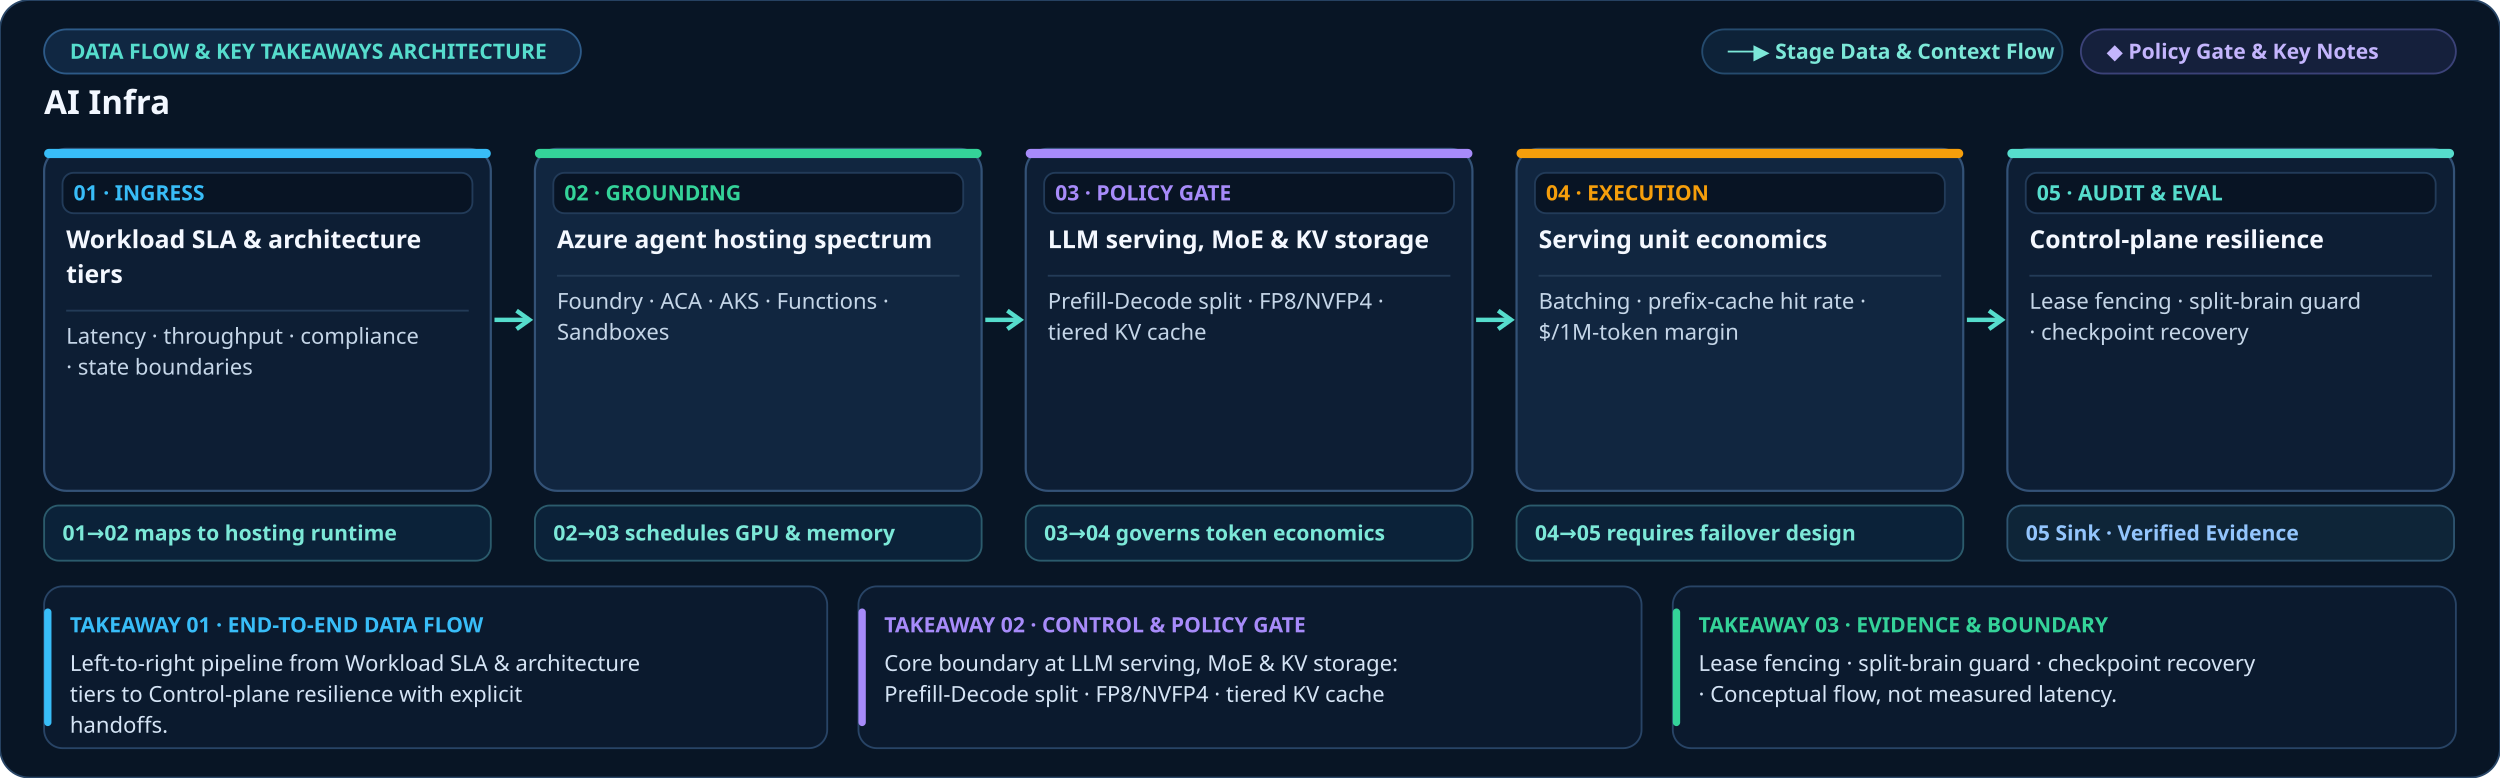
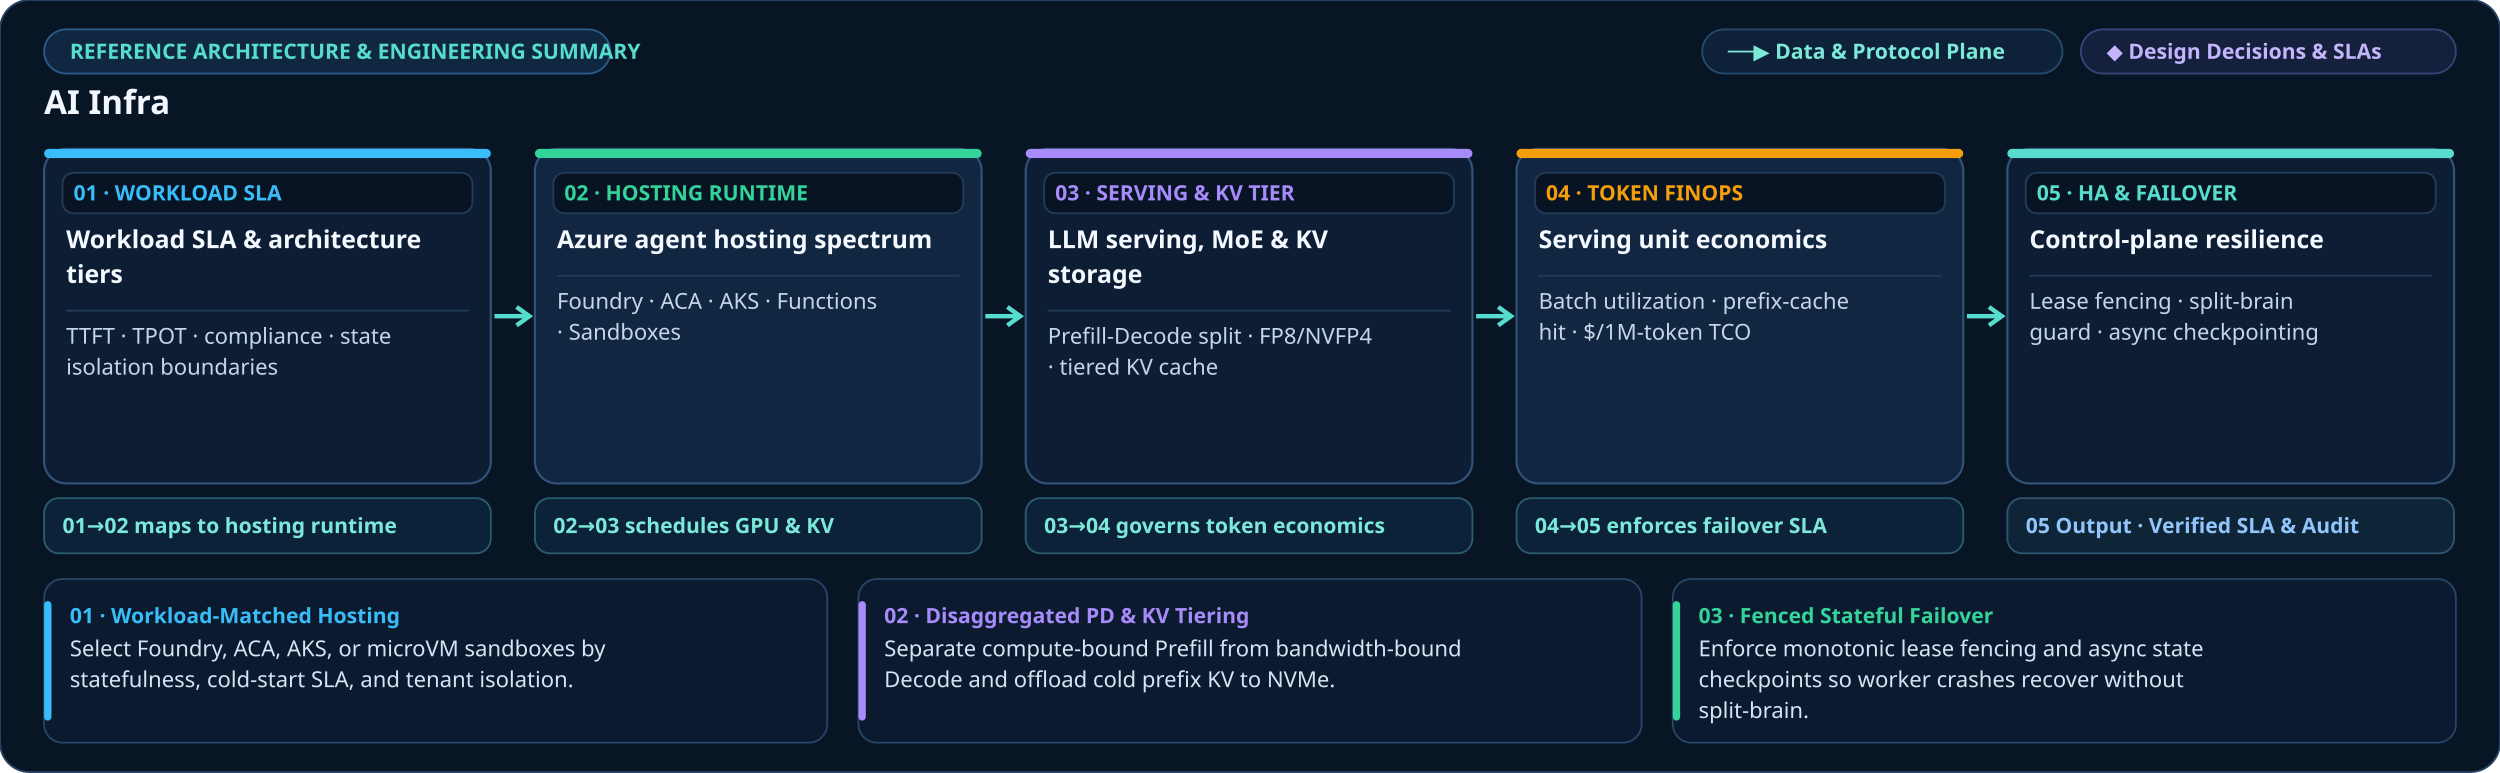
- <svg xmlns="http://www.w3.org/2000/svg" lang="en" class="knowledge-graph-wide" role="img" aria-labelledby="knowledge-e2d9ff17d5d1-title knowledge-e2d9ff17d5d1-desc" viewBox="0 0 1360 423" width="1360" style="width:100%;height:auto;margin:0 auto;font-family:system-ui,sans-serif">
-   <rect width="1360" height="423" rx="16" fill="#081525" stroke="#284566" />
-   <rect x="24" y="16" width="292" height="24" rx="12" fill="#102742" stroke="#2d5a88" />
+ <svg xmlns="http://www.w3.org/2000/svg" lang="en" class="knowledge-graph-wide" role="img" aria-labelledby="knowledge-4a2e909a1fb9-title knowledge-4a2e909a1fb9-desc" viewBox="0 0 1360 420" width="1360" style="width:100%;height:auto;margin:0 auto;font-family:system-ui,sans-serif">
+   <rect width="1360" height="420" rx="16" fill="#081525" stroke="#284566" />
+   <rect x="24" y="16" width="308" height="24" rx="12" fill="#102742" stroke="#2d5a88" />
  <text x="38" y="32" fill="#56ddcd" font-size="11.5" font-weight="700">
-     <tspan x="38" dy="0">DATA FLOW &amp; KEY TAKEAWAYS ARCHITECTURE</tspan>
+     <tspan x="38" dy="0">REFERENCE ARCHITECTURE &amp; ENGINEERING SUMMARY</tspan>
  </text>
  <rect x="926" y="16" width="196" height="24" rx="12" fill="#0d2238" stroke="#254b6e" />
  <text x="940" y="32" fill="#7ce8d8" font-size="11.5" font-weight="600">
-     <tspan x="940" dy="0">──▶ Stage Data &amp; Context Flow</tspan>
+     <tspan x="940" dy="0">──▶ Data &amp; Protocol Plane</tspan>
  </text>
  <rect x="1132" y="16" width="204" height="24" rx="12" fill="#15203c" stroke="#3b4278" />
  <text x="1146" y="32" fill="#c4b5fd" font-size="11.5" font-weight="600">
-     <tspan x="1146" dy="0">◆ Policy Gate &amp; Key Notes</tspan>
+     <tspan x="1146" dy="0">◆ Design Decisions &amp; SLAs</tspan>
  </text>
  <text x="24" y="62" fill="#f2f7ff" font-size="18" font-weight="700">
    <tspan x="24" dy="0">AI Infra</tspan>
  </text>
  <g data-concept="1">
-     <rect x="24" y="81" width="243" height="186" rx="12" fill="#0d1e34" stroke="#335277" stroke-width="1.2" />
+     <rect x="24" y="81" width="243" height="182" rx="12" fill="#0d1e34" stroke="#335277" stroke-width="1.2" />
    <rect x="24" y="81" width="243" height="5" rx="2.5" fill="#38bdf8" />
    <rect x="34" y="94" width="223" height="22" rx="6" fill="#081424" stroke="#223b59" />
    <text x="40" y="109" fill="#38bdf8" font-size="11.5" font-weight="700">
-       <tspan x="40" dy="0">01 · INGRESS</tspan>
+       <tspan x="40" dy="0">01 · WORKLOAD SLA</tspan>
    </text>
    <text x="36" y="135" fill="#f4f8ff" font-size="13.5" font-weight="700">
      <tspan x="36" dy="0">Workload SLA &amp; architecture</tspan>
      <tspan x="36" dy="18.9">tiers</tspan>
    </text>
    <path d="M36 169 H255" stroke="#233b57" stroke-width="1" />
    <text x="36" y="187" fill="#c5d6e8" font-size="12" font-weight="400">
-       <tspan x="36" dy="0">Latency · throughput · compliance</tspan>
-       <tspan x="36" dy="16.8">· state boundaries</tspan>
+       <tspan x="36" dy="0">TTFT · TPOT · compliance · state</tspan>
+       <tspan x="36" dy="16.8">isolation boundaries</tspan>
    </text>
  </g>
  <g data-relationship="maps to hosting runtime">
-     <path d="M269 174 H287" fill="none" stroke="#56ddcd" stroke-width="2.4" />
-     <path d="M281 169 L288 174 L281 179" fill="none" stroke="#56ddcd" stroke-width="2.4" />
-     <rect x="24" y="275" width="243" height="30" rx="8" fill="#0b2239" stroke="#2b5b6c" />
-     <text x="34" y="294" fill="#7ce8d8" font-size="11.5" font-weight="600">
+     <path d="M269 172 H287" fill="none" stroke="#56ddcd" stroke-width="2.4" />
+     <path d="M281 167 L288 172 L281 177" fill="none" stroke="#56ddcd" stroke-width="2.4" />
+     <rect x="24" y="271" width="243" height="30" rx="8" fill="#0b2239" stroke="#2b5b6c" />
+     <text x="34" y="290" fill="#7ce8d8" font-size="11.5" font-weight="600">
      <tspan x="34" dy="0">01→02 maps to hosting runtime</tspan>
    </text>
  </g>
  <g data-concept="2">
-     <rect x="291" y="81" width="243" height="186" rx="12" fill="#112640" stroke="#335277" stroke-width="1.2" />
+     <rect x="291" y="81" width="243" height="182" rx="12" fill="#112640" stroke="#335277" stroke-width="1.2" />
    <rect x="291" y="81" width="243" height="5" rx="2.5" fill="#34d399" />
    <rect x="301" y="94" width="223" height="22" rx="6" fill="#081424" stroke="#223b59" />
    <text x="307" y="109" fill="#34d399" font-size="11.5" font-weight="700">
-       <tspan x="307" dy="0">02 · GROUNDING</tspan>
+       <tspan x="307" dy="0">02 · HOSTING RUNTIME</tspan>
    </text>
    <text x="303" y="135" fill="#f4f8ff" font-size="13.5" font-weight="700">
      <tspan x="303" dy="0">Azure agent hosting spectrum</tspan>
    </text>
    <path d="M303 150 H522" stroke="#233b57" stroke-width="1" />
    <text x="303" y="168" fill="#c5d6e8" font-size="12" font-weight="400">
-       <tspan x="303" dy="0">Foundry · ACA · AKS · Functions ·</tspan>
-       <tspan x="303" dy="16.8">Sandboxes</tspan>
+       <tspan x="303" dy="0">Foundry · ACA · AKS · Functions</tspan>
+       <tspan x="303" dy="16.8">· Sandboxes</tspan>
    </text>
  </g>
-   <g data-relationship="schedules GPU &amp; memory">
-     <path d="M536 174 H554" fill="none" stroke="#56ddcd" stroke-width="2.4" />
-     <path d="M548 169 L555 174 L548 179" fill="none" stroke="#56ddcd" stroke-width="2.4" />
-     <rect x="291" y="275" width="243" height="30" rx="8" fill="#0b2239" stroke="#2b5b6c" />
-     <text x="301" y="294" fill="#7ce8d8" font-size="11.5" font-weight="600">
-       <tspan x="301" dy="0">02→03 schedules GPU &amp; memory</tspan>
+   <g data-relationship="schedules GPU &amp; KV">
+     <path d="M536 172 H554" fill="none" stroke="#56ddcd" stroke-width="2.4" />
+     <path d="M548 167 L555 172 L548 177" fill="none" stroke="#56ddcd" stroke-width="2.4" />
+     <rect x="291" y="271" width="243" height="30" rx="8" fill="#0b2239" stroke="#2b5b6c" />
+     <text x="301" y="290" fill="#7ce8d8" font-size="11.5" font-weight="600">
+       <tspan x="301" dy="0">02→03 schedules GPU &amp; KV</tspan>
    </text>
  </g>
  <g data-concept="3">
-     <rect x="558" y="81" width="243" height="186" rx="12" fill="#0d1e34" stroke="#335277" stroke-width="1.2" />
+     <rect x="558" y="81" width="243" height="182" rx="12" fill="#0d1e34" stroke="#335277" stroke-width="1.2" />
    <rect x="558" y="81" width="243" height="5" rx="2.5" fill="#a78bfa" />
    <rect x="568" y="94" width="223" height="22" rx="6" fill="#081424" stroke="#223b59" />
    <text x="574" y="109" fill="#a78bfa" font-size="11.5" font-weight="700">
-       <tspan x="574" dy="0">03 · POLICY GATE</tspan>
+       <tspan x="574" dy="0">03 · SERVING &amp; KV TIER</tspan>
    </text>
    <text x="570" y="135" fill="#f4f8ff" font-size="13.5" font-weight="700">
-       <tspan x="570" dy="0">LLM serving, MoE &amp; KV storage</tspan>
+       <tspan x="570" dy="0">LLM serving, MoE &amp; KV</tspan>
+       <tspan x="570" dy="18.9">storage</tspan>
    </text>
-     <path d="M570 150 H789" stroke="#233b57" stroke-width="1" />
-     <text x="570" y="168" fill="#c5d6e8" font-size="12" font-weight="400">
-       <tspan x="570" dy="0">Prefill-Decode split · FP8/NVFP4 ·</tspan>
-       <tspan x="570" dy="16.8">tiered KV cache</tspan>
+     <path d="M570 169 H789" stroke="#233b57" stroke-width="1" />
+     <text x="570" y="187" fill="#c5d6e8" font-size="12" font-weight="400">
+       <tspan x="570" dy="0">Prefill-Decode split · FP8/NVFP4</tspan>
+       <tspan x="570" dy="16.8">· tiered KV cache</tspan>
    </text>
  </g>
  <g data-relationship="governs token economics">
-     <path d="M803 174 H821" fill="none" stroke="#56ddcd" stroke-width="2.4" />
-     <path d="M815 169 L822 174 L815 179" fill="none" stroke="#56ddcd" stroke-width="2.4" />
-     <rect x="558" y="275" width="243" height="30" rx="8" fill="#0b2239" stroke="#2b5b6c" />
-     <text x="568" y="294" fill="#7ce8d8" font-size="11.5" font-weight="600">
+     <path d="M803 172 H821" fill="none" stroke="#56ddcd" stroke-width="2.4" />
+     <path d="M815 167 L822 172 L815 177" fill="none" stroke="#56ddcd" stroke-width="2.4" />
+     <rect x="558" y="271" width="243" height="30" rx="8" fill="#0b2239" stroke="#2b5b6c" />
+     <text x="568" y="290" fill="#7ce8d8" font-size="11.5" font-weight="600">
      <tspan x="568" dy="0">03→04 governs token economics</tspan>
    </text>
  </g>
  <g data-concept="4">
-     <rect x="825" y="81" width="243" height="186" rx="12" fill="#112640" stroke="#335277" stroke-width="1.2" />
+     <rect x="825" y="81" width="243" height="182" rx="12" fill="#112640" stroke="#335277" stroke-width="1.2" />
    <rect x="825" y="81" width="243" height="5" rx="2.5" fill="#f59e0b" />
    <rect x="835" y="94" width="223" height="22" rx="6" fill="#081424" stroke="#223b59" />
    <text x="841" y="109" fill="#f59e0b" font-size="11.5" font-weight="700">
-       <tspan x="841" dy="0">04 · EXECUTION</tspan>
+       <tspan x="841" dy="0">04 · TOKEN FINOPS</tspan>
    </text>
    <text x="837" y="135" fill="#f4f8ff" font-size="13.5" font-weight="700">
      <tspan x="837" dy="0">Serving unit economics</tspan>
    </text>
    <path d="M837 150 H1056" stroke="#233b57" stroke-width="1" />
    <text x="837" y="168" fill="#c5d6e8" font-size="12" font-weight="400">
-       <tspan x="837" dy="0">Batching · prefix-cache hit rate ·</tspan>
-       <tspan x="837" dy="16.8">$/1M-token margin</tspan>
+       <tspan x="837" dy="0">Batch utilization · prefix-cache</tspan>
+       <tspan x="837" dy="16.8">hit · $/1M-token TCO</tspan>
    </text>
  </g>
-   <g data-relationship="requires failover design">
-     <path d="M1070 174 H1088" fill="none" stroke="#56ddcd" stroke-width="2.4" />
-     <path d="M1082 169 L1089 174 L1082 179" fill="none" stroke="#56ddcd" stroke-width="2.4" />
-     <rect x="825" y="275" width="243" height="30" rx="8" fill="#0b2239" stroke="#2b5b6c" />
-     <text x="835" y="294" fill="#7ce8d8" font-size="11.5" font-weight="600">
-       <tspan x="835" dy="0">04→05 requires failover design</tspan>
+   <g data-relationship="enforces failover SLA">
+     <path d="M1070 172 H1088" fill="none" stroke="#56ddcd" stroke-width="2.4" />
+     <path d="M1082 167 L1089 172 L1082 177" fill="none" stroke="#56ddcd" stroke-width="2.4" />
+     <rect x="825" y="271" width="243" height="30" rx="8" fill="#0b2239" stroke="#2b5b6c" />
+     <text x="835" y="290" fill="#7ce8d8" font-size="11.5" font-weight="600">
+       <tspan x="835" dy="0">04→05 enforces failover SLA</tspan>
    </text>
  </g>
  <g data-concept="5">
-     <rect x="1092" y="81" width="243" height="186" rx="12" fill="#0d1e34" stroke="#335277" stroke-width="1.2" />
+     <rect x="1092" y="81" width="243" height="182" rx="12" fill="#0d1e34" stroke="#335277" stroke-width="1.2" />
    <rect x="1092" y="81" width="243" height="5" rx="2.5" fill="#56ddcd" />
    <rect x="1102" y="94" width="223" height="22" rx="6" fill="#081424" stroke="#223b59" />
    <text x="1108" y="109" fill="#56ddcd" font-size="11.5" font-weight="700">
-       <tspan x="1108" dy="0">05 · AUDIT &amp; EVAL</tspan>
+       <tspan x="1108" dy="0">05 · HA &amp; FAILOVER</tspan>
    </text>
    <text x="1104" y="135" fill="#f4f8ff" font-size="13.5" font-weight="700">
      <tspan x="1104" dy="0">Control-plane resilience</tspan>
    </text>
    <path d="M1104 150 H1323" stroke="#233b57" stroke-width="1" />
    <text x="1104" y="168" fill="#c5d6e8" font-size="12" font-weight="400">
-       <tspan x="1104" dy="0">Lease fencing · split-brain guard</tspan>
-       <tspan x="1104" dy="16.8">· checkpoint recovery</tspan>
+       <tspan x="1104" dy="0">Lease fencing · split-brain</tspan>
+       <tspan x="1104" dy="16.8">guard · async checkpointing</tspan>
    </text>
  </g>
-   <rect x="1092" y="275" width="243" height="30" rx="8" fill="#0e2538" stroke="#2e5470" />
-   <text x="1102" y="294" fill="#93c5fd" font-size="11.5" font-weight="600">
-     <tspan x="1102" dy="0">05 Sink · Verified Evidence</tspan>
+   <rect x="1092" y="271" width="243" height="30" rx="8" fill="#0e2538" stroke="#2e5470" />
+   <text x="1102" y="290" fill="#93c5fd" font-size="11.5" font-weight="600">
+     <tspan x="1102" dy="0">05 Output · Verified SLA &amp; Audit</tspan>
  </text>
  <g data-takeaway="1">
-     <rect x="24" y="319" width="426" height="88" rx="10" fill="#0b1a2e" stroke="#284466" />
-     <rect x="24" y="331" width="4" height="64" rx="2" fill="#38bdf8" />
-     <text x="38" y="344" fill="#38bdf8" font-size="11.5" font-weight="700">
-       <tspan x="38" dy="0">TAKEAWAY 01 · END-TO-END DATA FLOW</tspan>
+     <rect x="24" y="315" width="426" height="89" rx="10" fill="#0b1a2e" stroke="#284466" />
+     <rect x="24" y="327" width="4" height="65" rx="2" fill="#38bdf8" />
+     <text x="38" y="339" fill="#38bdf8" font-size="11.5" font-weight="700">
+       <tspan x="38" dy="0">01 · Workload-Matched Hosting</tspan>
    </text>
-     <text x="38" y="365" fill="#d5e4f5" font-size="12" font-weight="400">
-       <tspan x="38" dy="0">Left-to-right pipeline from Workload SLA &amp; architecture</tspan>
-       <tspan x="38" dy="16.8">tiers to Control-plane resilience with explicit</tspan>
-       <tspan x="38" dy="16.8">handoffs.</tspan>
+     <text x="38" y="357" fill="#d5e4f5" font-size="12" font-weight="400">
+       <tspan x="38" dy="0">Select Foundry, ACA, AKS, or microVM sandboxes by</tspan>
+       <tspan x="38" dy="16.8">statefulness, cold-start SLA, and tenant isolation.</tspan>
    </text>
  </g>
  <g data-takeaway="2">
-     <rect x="467" y="319" width="426" height="88" rx="10" fill="#0b1a2e" stroke="#284466" />
-     <rect x="467" y="331" width="4" height="64" rx="2" fill="#a78bfa" />
-     <text x="481" y="344" fill="#a78bfa" font-size="11.5" font-weight="700">
-       <tspan x="481" dy="0">TAKEAWAY 02 · CONTROL &amp; POLICY GATE</tspan>
+     <rect x="467" y="315" width="426" height="89" rx="10" fill="#0b1a2e" stroke="#284466" />
+     <rect x="467" y="327" width="4" height="65" rx="2" fill="#a78bfa" />
+     <text x="481" y="339" fill="#a78bfa" font-size="11.5" font-weight="700">
+       <tspan x="481" dy="0">02 · Disaggregated PD &amp; KV Tiering</tspan>
    </text>
-     <text x="481" y="365" fill="#d5e4f5" font-size="12" font-weight="400">
-       <tspan x="481" dy="0">Core boundary at LLM serving, MoE &amp; KV storage:</tspan>
-       <tspan x="481" dy="16.8">Prefill-Decode split · FP8/NVFP4 · tiered KV cache</tspan>
+     <text x="481" y="357" fill="#d5e4f5" font-size="12" font-weight="400">
+       <tspan x="481" dy="0">Separate compute-bound Prefill from bandwidth-bound</tspan>
+       <tspan x="481" dy="16.8">Decode and offload cold prefix KV to NVMe.</tspan>
    </text>
  </g>
  <g data-takeaway="3">
-     <rect x="910" y="319" width="426" height="88" rx="10" fill="#0b1a2e" stroke="#284466" />
-     <rect x="910" y="331" width="4" height="64" rx="2" fill="#34d399" />
-     <text x="924" y="344" fill="#34d399" font-size="11.5" font-weight="700">
-       <tspan x="924" dy="0">TAKEAWAY 03 · EVIDENCE &amp; BOUNDARY</tspan>
+     <rect x="910" y="315" width="426" height="89" rx="10" fill="#0b1a2e" stroke="#284466" />
+     <rect x="910" y="327" width="4" height="65" rx="2" fill="#34d399" />
+     <text x="924" y="339" fill="#34d399" font-size="11.5" font-weight="700">
+       <tspan x="924" dy="0">03 · Fenced Stateful Failover</tspan>
    </text>
-     <text x="924" y="365" fill="#d5e4f5" font-size="12" font-weight="400">
-       <tspan x="924" dy="0">Lease fencing · split-brain guard · checkpoint recovery</tspan>
-       <tspan x="924" dy="16.8">· Conceptual flow, not measured latency.</tspan>
+     <text x="924" y="357" fill="#d5e4f5" font-size="12" font-weight="400">
+       <tspan x="924" dy="0">Enforce monotonic lease fencing and async state</tspan>
+       <tspan x="924" dy="16.8">checkpoints so worker crashes recover without</tspan>
+       <tspan x="924" dy="16.8">split-brain.</tspan>
    </text>
  </g>
</svg>
